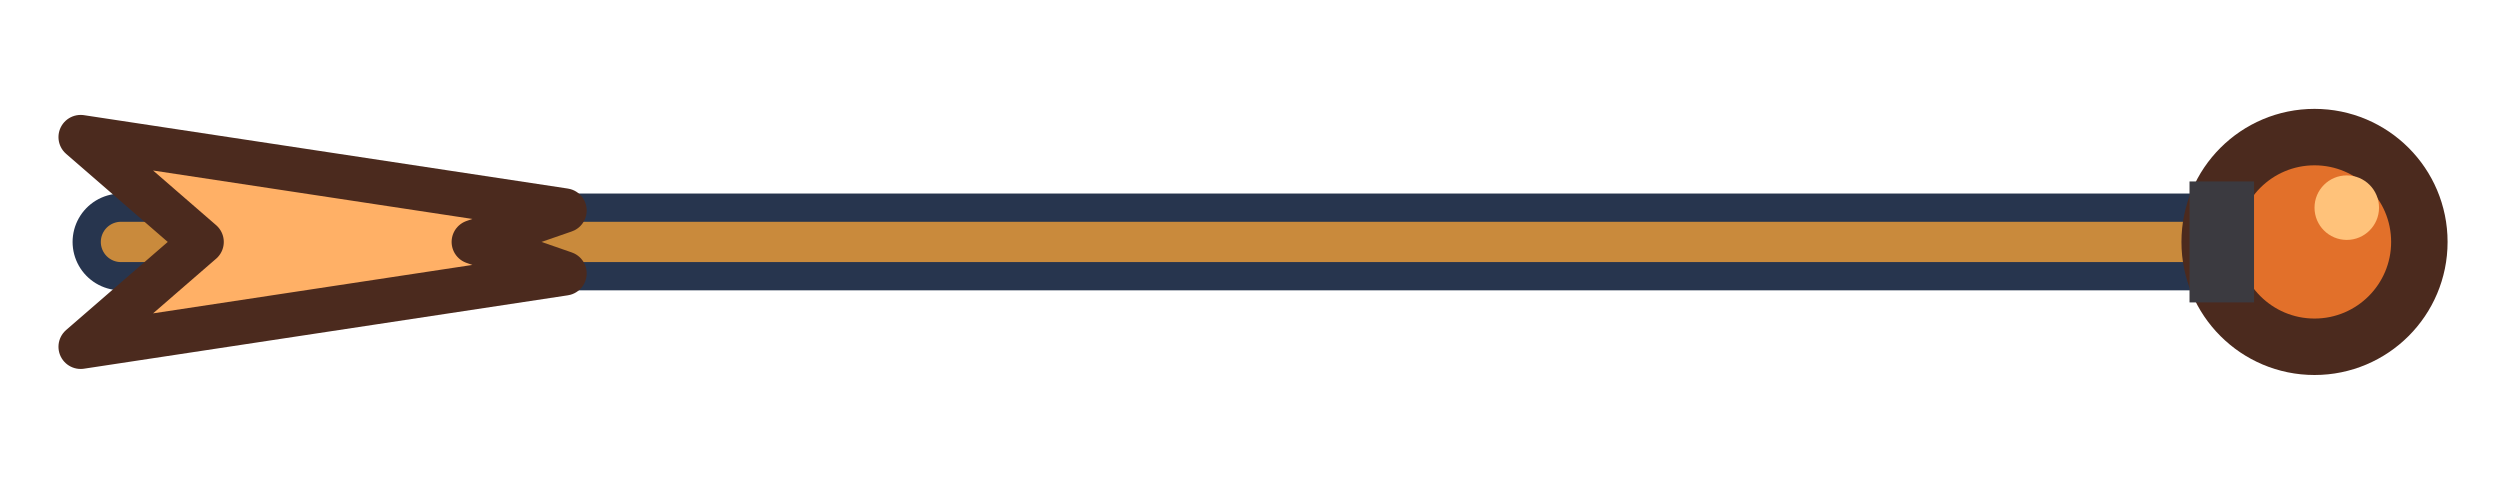
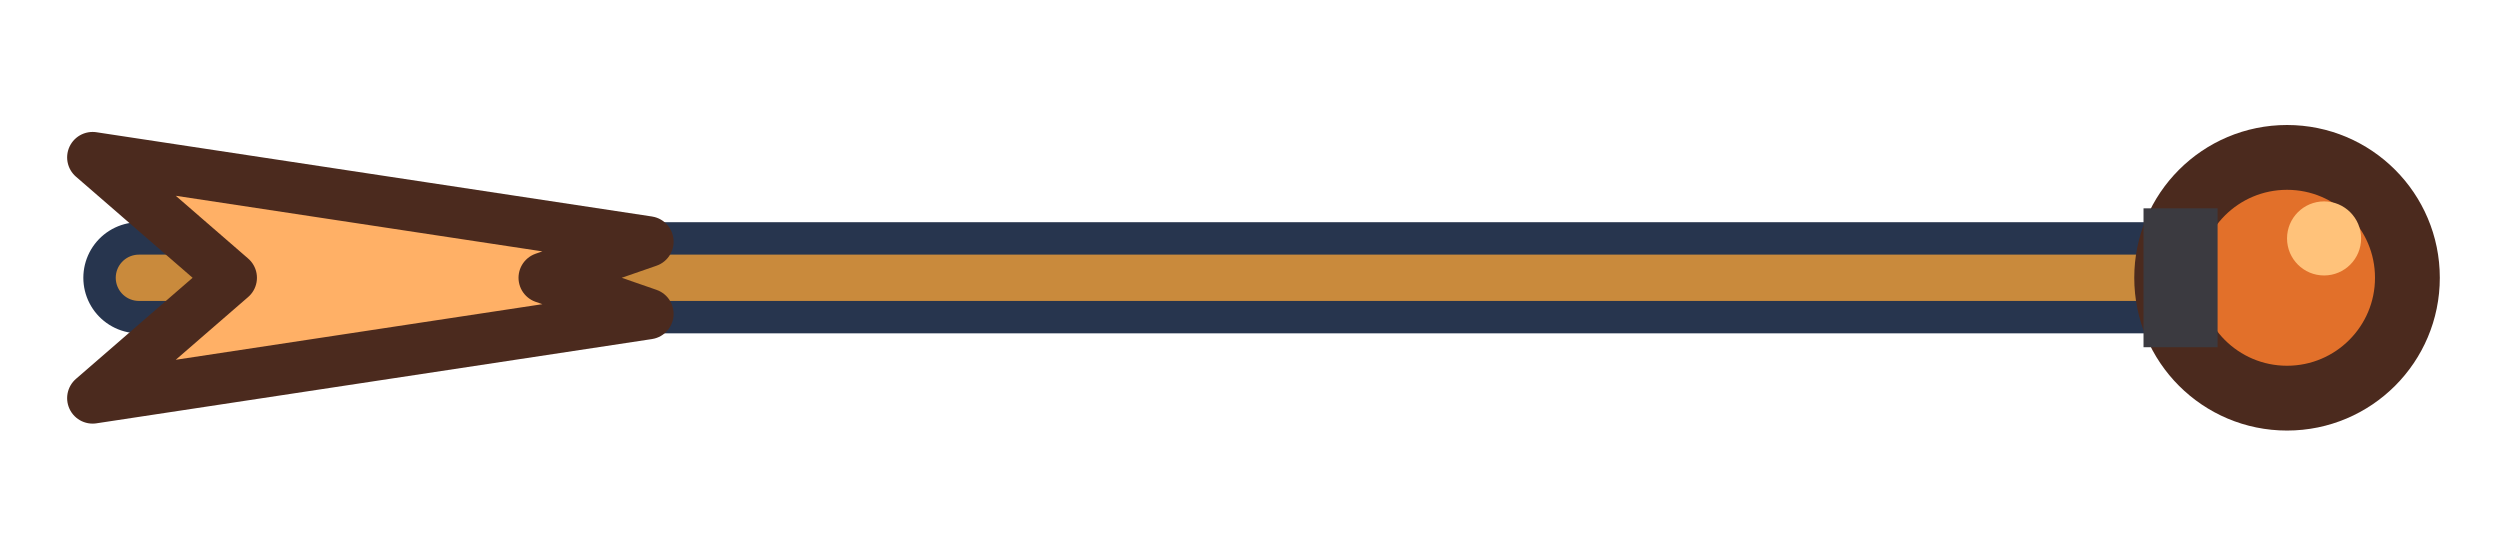
- <svg xmlns="http://www.w3.org/2000/svg" width="62" height="12" viewBox="0 0 62 12">
-   <path d="M3 6H56.88" stroke="#27354e" stroke-width="2.4" stroke-linecap="round" />
-   <path d="M3 6H56.88" stroke="#c98a3c" stroke-width="1" stroke-linecap="round" />
-   <g transform="translate(60 6) scale(0.5)">
+ <svg xmlns="http://www.w3.org/2000/svg" width="54" height="12" viewBox="0 0 54 12">
+   <path d="M3 6H48.88" stroke="#27354e" stroke-width="2.4" stroke-linecap="round" />
+   <path d="M3 6H48.88" stroke="#c98a3c" stroke-width="1" stroke-linecap="round" />
+   <g transform="translate(52 6) scale(0.5)">
    <circle cx="-5.2" cy="0" r="5.2" fill="#e2702a" stroke="#4b2a1e" stroke-width="1.4" vector-effect="non-scaling-stroke" />
    <circle cx="-3.6" cy="-1.7" r="1.6" fill="#ffc27a" />
    <path d="M-9.8 -3v6" stroke="#3b3a40" stroke-width="1.6" vector-effect="non-scaling-stroke" />
  </g>
  <g transform="translate(2 6) scale(0.75 0.65)">
    <path d="M0 -4L16 -1.2 13 0 16 1.2 0 4 4 0z" fill="#ffb066" stroke="#4b2a1e" stroke-width="1.1" stroke-linejoin="round" vector-effect="non-scaling-stroke" />
  </g>
</svg>
